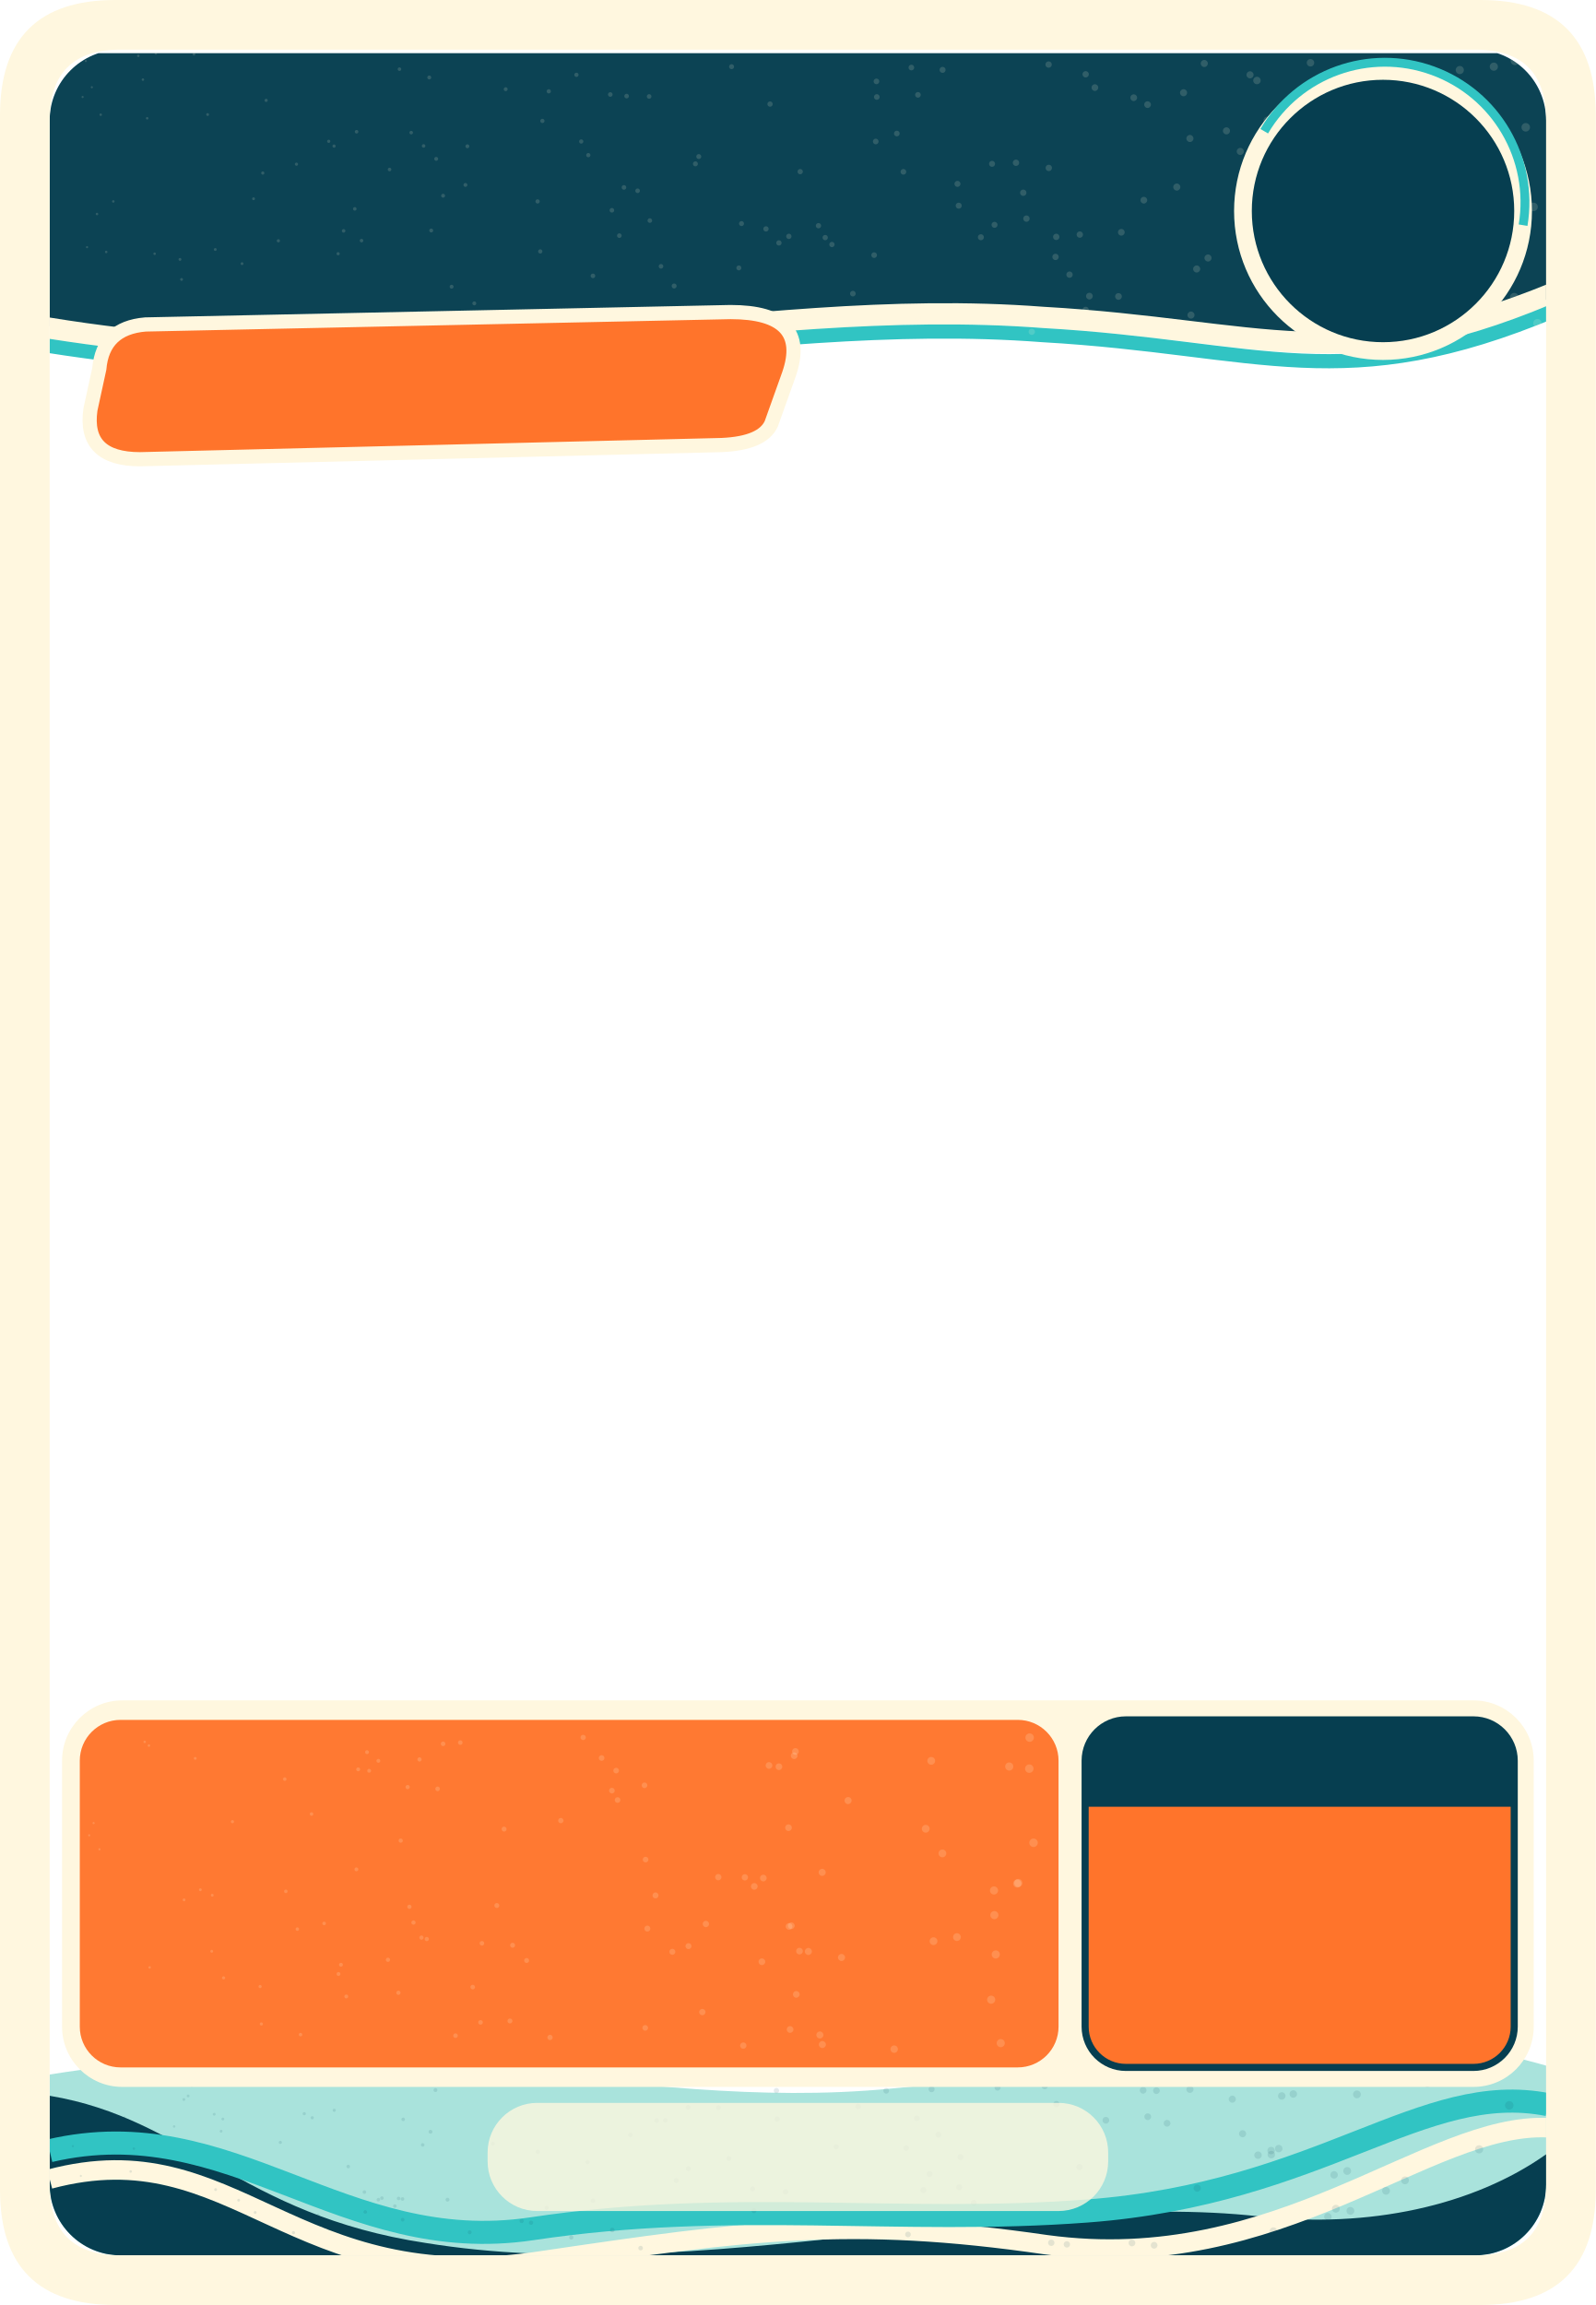
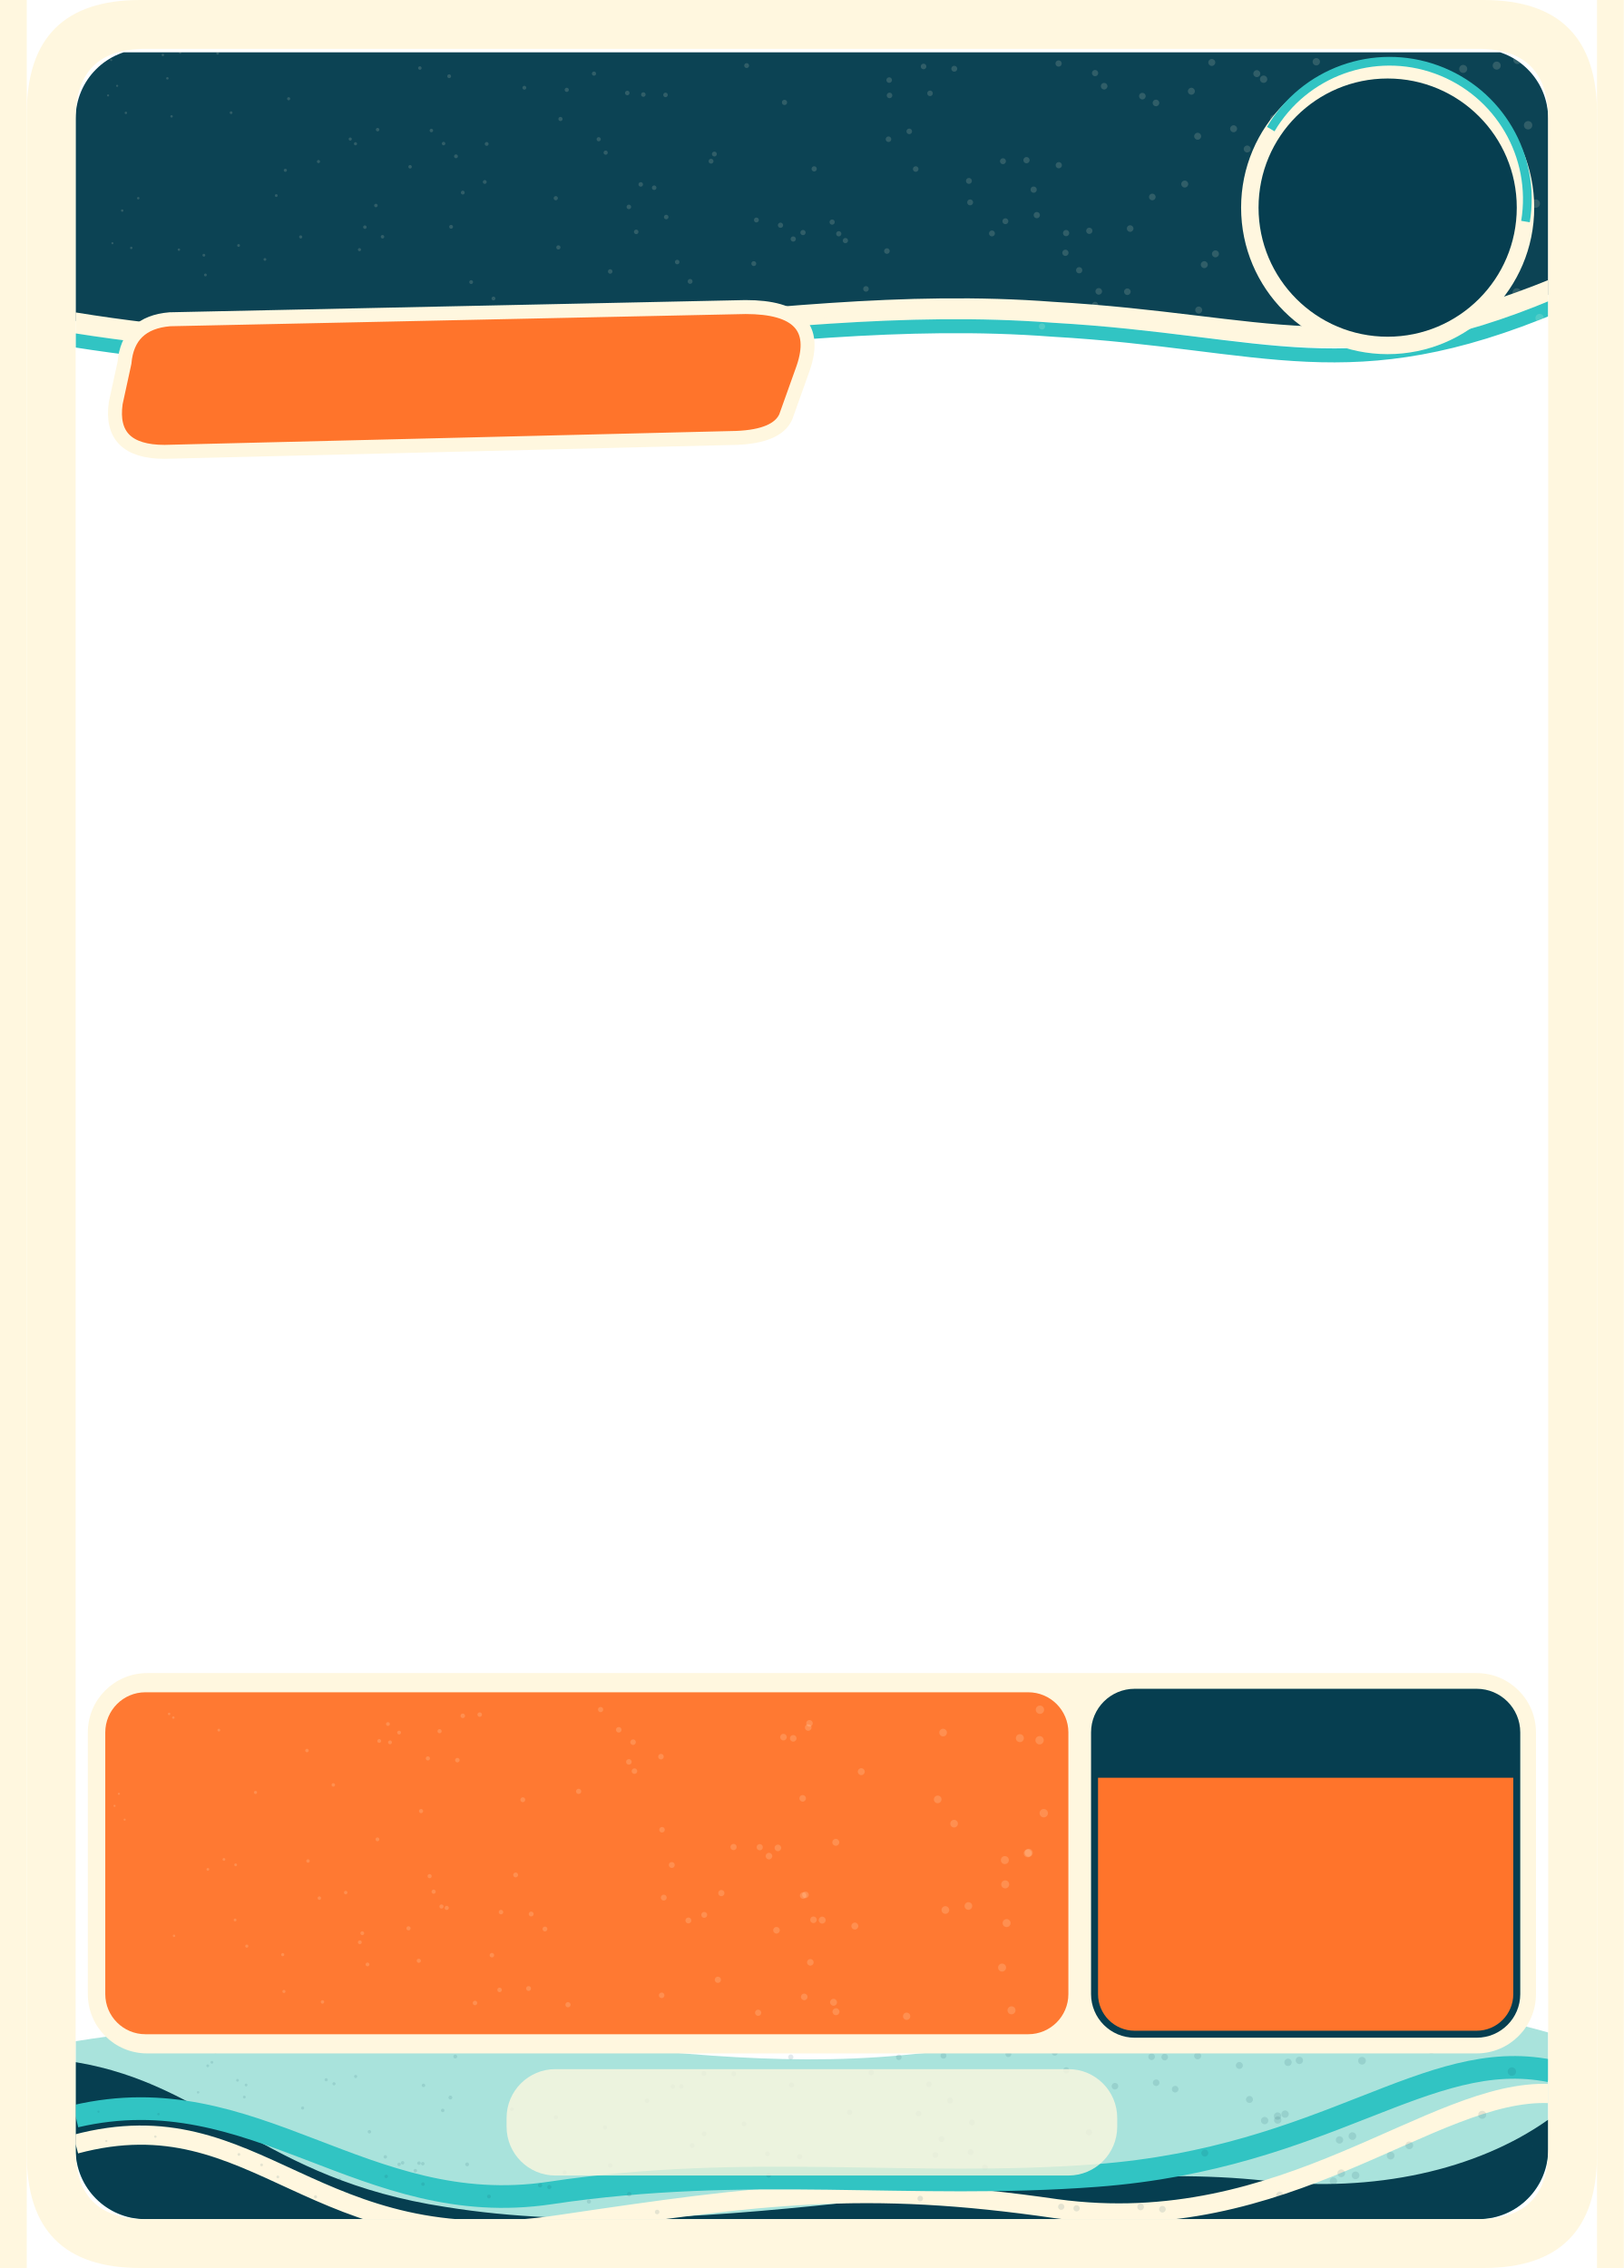
- <svg xmlns="http://www.w3.org/2000/svg" width="900" height="1300" viewBox="0 0 900 1300" role="img">
+ <svg xmlns="http://www.w3.org/2000/svg" width="1008" height="1408" viewBox="-15.341 0 930.682 1300" role="img">
  <defs>
    <clipPath id="inside">
      <rect x="28" y="28" width="844" height="1244" rx="40" />
    </clipPath>
    <clipPath id="score-cap">
      <rect x="612" y="970" width="242" height="196" rx="23" />
    </clipPath>
  </defs>
  <g clip-path="url(#inside)">
    <path d="M28 30H872V169C762 214 673 175 596 177C432 158 290 220 28 184Z" fill="#063e50" fill-opacity=".97" />
    <path d="M27 185C255 222 418 166 588 179C711 186 758 214 877 165" fill="none" stroke="#fff7df" stroke-width="12" />
    <path d="M27 195C255 231 418 176 588 189C711 196 758 225 877 175" fill="none" stroke="#31c4c3" stroke-width="8" />
    <circle cx="231.9" cy="74.8" r="1.0" fill="#fff7df" opacity="0.15" />
    <circle cx="325.1" cy="42.2" r="1.2" fill="#fff7df" opacity="0.15" />
    <circle cx="630.8" cy="167.2" r="1.9" fill="#fff7df" opacity="0.15" />
    <circle cx="101.5" cy="146.3" r="0.8" fill="#fff7df" opacity="0.15" />
    <circle cx="117.1" cy="64.6" r="0.8" fill="#fff7df" opacity="0.15" />
    <circle cx="691.7" cy="73.8" r="2.0" fill="#fff7df" opacity="0.15" />
    <circle cx="331.8" cy="87.5" r="1.2" fill="#fff7df" opacity="0.15" />
    <circle cx="465.4" cy="134.0" r="1.5" fill="#fff7df" opacity="0.15" />
    <circle cx="359.6" cy="107.6" r="1.3" fill="#fff7df" opacity="0.15" />
    <circle cx="591.5" cy="94.7" r="1.8" fill="#fff7df" opacity="0.15" />
    <circle cx="136.5" cy="148.7" r="0.8" fill="#fff7df" opacity="0.15" />
    <circle cx="679.2" cy="35.8" r="2.0" fill="#fff7df" opacity="0.15" />
    <circle cx="285.2" cy="50.3" r="1.1" fill="#fff7df" opacity="0.15" />
    <circle cx="514.0" cy="38.1" r="1.6" fill="#fff7df" opacity="0.15" />
    <circle cx="333.6" cy="179.7" r="1.3" fill="#fff7df" opacity="0.15" />
    <circle cx="707.7" cy="148.0" r="2.1" fill="#fff7df" opacity="0.15" />
    <circle cx="842.5" cy="37.6" r="2.3" fill="#fff7df" opacity="0.15" />
    <circle cx="334.4" cy="155.6" r="1.3" fill="#fff7df" opacity="0.15" />
    <circle cx="56.8" cy="64.7" r="0.7" fill="#fff7df" opacity="0.15" />
    <circle cx="752.0" cy="58.6" r="2.1" fill="#fff7df" opacity="0.15" />
    <circle cx="267.5" cy="171.1" r="1.1" fill="#fff7df" opacity="0.15" />
    <circle cx="660.7" cy="181.9" r="2.0" fill="#fff7df" opacity="0.15" />
    <circle cx="639.4" cy="55.1" r="1.9" fill="#fff7df" opacity="0.15" />
    <circle cx="418.2" cy="126.1" r="1.4" fill="#fff7df" opacity="0.15" />
    <circle cx="509.5" cy="96.9" r="1.6" fill="#fff7df" opacity="0.15" />
    <circle cx="243.2" cy="130.0" r="1.1" fill="#fff7df" opacity="0.15" />
    <circle cx="412.6" cy="37.6" r="1.4" fill="#fff7df" opacity="0.15" />
    <circle cx="667.5" cy="52.3" r="2.0" fill="#fff7df" opacity="0.15" />
    <circle cx="59.9" cy="142.1" r="0.7" fill="#fff7df" opacity="0.15" />
    <circle cx="366.5" cy="124.4" r="1.3" fill="#fff7df" opacity="0.15" />
    <circle cx="264.9" cy="191.2" r="1.1" fill="#fff7df" opacity="0.15" />
    <circle cx="150.1" cy="56.6" r="0.9" fill="#fff7df" opacity="0.15" />
    <circle cx="63.9" cy="113.6" r="0.7" fill="#fff7df" opacity="0.15" />
    <circle cx="263.6" cy="82.5" r="1.1" fill="#fff7df" opacity="0.15" />
    <circle cx="645.1" cy="112.9" r="1.9" fill="#fff7df" opacity="0.15" />
    <circle cx="200.1" cy="117.8" r="1.0" fill="#fff7df" opacity="0.15" />
    <circle cx="193.8" cy="130.2" r="1.0" fill="#fff7df" opacity="0.15" />
    <circle cx="353.4" cy="54.2" r="1.3" fill="#fff7df" opacity="0.15" />
    <circle cx="87.2" cy="143.1" r="0.7" fill="#fff7df" opacity="0.15" />
    <circle cx="854.4" cy="34.3" r="2.4" fill="#fff7df" opacity="0.15" />
    <circle cx="246.0" cy="89.6" r="1.1" fill="#fff7df" opacity="0.15" />
    <circle cx="699.5" cy="85.4" r="2.0" fill="#fff7df" opacity="0.15" />
    <circle cx="298.0" cy="188.0" r="1.2" fill="#fff7df" opacity="0.15" />
    <circle cx="493.0" cy="143.9" r="1.6" fill="#fff7df" opacity="0.15" />
    <circle cx="739.1" cy="35.4" r="2.1" fill="#fff7df" opacity="0.15" />
    <circle cx="573.0" cy="91.8" r="1.8" fill="#fff7df" opacity="0.15" />
    <circle cx="167.2" cy="92.6" r="0.9" fill="#fff7df" opacity="0.15" />
    <circle cx="782.5" cy="108.7" r="2.2" fill="#fff7df" opacity="0.15" />
    <circle cx="835.6" cy="129.6" r="2.3" fill="#fff7df" opacity="0.15" />
    <circle cx="796.0" cy="67.0" r="2.2" fill="#fff7df" opacity="0.15" />
    <circle cx="540.0" cy="103.7" r="1.7" fill="#fff7df" opacity="0.15" />
    <circle cx="121.4" cy="140.7" r="0.8" fill="#fff7df" opacity="0.15" />
    <circle cx="305.9" cy="68.2" r="1.2" fill="#fff7df" opacity="0.15" />
    <circle cx="469.2" cy="137.9" r="1.5" fill="#fff7df" opacity="0.15" />
    <circle cx="432.0" cy="129.1" r="1.5" fill="#fff7df" opacity="0.15" />
    <circle cx="788.6" cy="131.7" r="2.2" fill="#fff7df" opacity="0.15" />
    <circle cx="494.3" cy="45.9" r="1.6" fill="#fff7df" opacity="0.15" />
    <circle cx="681.3" cy="145.5" r="2.0" fill="#fff7df" opacity="0.15" />
    <circle cx="647.2" cy="59.0" r="1.9" fill="#fff7df" opacity="0.15" />
    <circle cx="394.1" cy="88.3" r="1.4" fill="#fff7df" opacity="0.15" />
    <circle cx="87.9" cy="30.1" r="0.7" fill="#fff7df" opacity="0.15" />
    <circle cx="80.6" cy="44.9" r="0.7" fill="#fff7df" opacity="0.15" />
    <circle cx="517.6" cy="179.0" r="1.6" fill="#fff7df" opacity="0.15" />
    <circle cx="392.2" cy="92.4" r="1.4" fill="#fff7df" opacity="0.15" />
    <circle cx="808.1" cy="97.7" r="2.3" fill="#fff7df" opacity="0.15" />
    <circle cx="790.0" cy="153.4" r="2.2" fill="#fff7df" opacity="0.15" />
    <circle cx="366.1" cy="54.4" r="1.3" fill="#fff7df" opacity="0.15" />
    <circle cx="577.1" cy="108.7" r="1.8" fill="#fff7df" opacity="0.15" />
    <circle cx="344.2" cy="53.3" r="1.3" fill="#fff7df" opacity="0.15" />
    <circle cx="303.2" cy="113.6" r="1.2" fill="#fff7df" opacity="0.15" />
    <circle cx="451.3" cy="96.8" r="1.5" fill="#fff7df" opacity="0.15" />
    <circle cx="560.9" cy="126.8" r="1.7" fill="#fff7df" opacity="0.15" />
    <circle cx="249.9" cy="110.4" r="1.1" fill="#fff7df" opacity="0.15" />
    <circle cx="444.9" cy="133.3" r="1.5" fill="#fff7df" opacity="0.15" />
    <circle cx="595.3" cy="144.9" r="1.8" fill="#fff7df" opacity="0.15" />
    <circle cx="674.9" cy="151.7" r="2.0" fill="#fff7df" opacity="0.15" />
    <circle cx="242.1" cy="43.7" r="1.1" fill="#fff7df" opacity="0.15" />
    <circle cx="632.4" cy="131.0" r="1.9" fill="#fff7df" opacity="0.15" />
    <circle cx="493.9" cy="79.8" r="1.6" fill="#fff7df" opacity="0.15" />
    <circle cx="612.3" cy="41.9" r="1.8" fill="#fff7df" opacity="0.15" />
    <circle cx="742.2" cy="52.5" r="2.1" fill="#fff7df" opacity="0.15" />
    <circle cx="639.9" cy="186.2" r="1.9" fill="#fff7df" opacity="0.15" />
    <circle cx="708.9" cy="45.4" r="2.1" fill="#fff7df" opacity="0.15" />
    <circle cx="854.0" cy="167.6" r="2.4" fill="#fff7df" opacity="0.15" />
    <circle cx="219.7" cy="95.6" r="1.0" fill="#fff7df" opacity="0.15" />
    <circle cx="266.0" cy="190.7" r="1.1" fill="#fff7df" opacity="0.15" />
    <circle cx="143.0" cy="112.1" r="0.8" fill="#fff7df" opacity="0.15" />
    <circle cx="157.0" cy="135.8" r="0.9" fill="#fff7df" opacity="0.15" />
    <circle cx="779.2" cy="126.8" r="2.2" fill="#fff7df" opacity="0.15" />
    <circle cx="102.4" cy="157.6" r="0.8" fill="#fff7df" opacity="0.15" />
    <circle cx="78.0" cy="31.5" r="0.7" fill="#fff7df" opacity="0.15" />
    <circle cx="864.9" cy="116.7" r="2.4" fill="#fff7df" opacity="0.15" />
    <circle cx="148.2" cy="97.6" r="0.9" fill="#fff7df" opacity="0.15" />
    <circle cx="46.6" cy="54.7" r="0.6" fill="#fff7df" opacity="0.15" />
    <circle cx="494.5" cy="54.7" r="1.6" fill="#fff7df" opacity="0.15" />
    <circle cx="201.1" cy="74.3" r="1.0" fill="#fff7df" opacity="0.15" />
    <circle cx="309.5" cy="51.5" r="1.2" fill="#fff7df" opacity="0.15" />
    <circle cx="595.7" cy="133.6" r="1.8" fill="#fff7df" opacity="0.15" />
    <circle cx="434.3" cy="58.7" r="1.5" fill="#fff7df" opacity="0.15" />
    <circle cx="304.7" cy="141.8" r="1.2" fill="#fff7df" opacity="0.15" />
    <circle cx="854.4" cy="146.9" r="2.4" fill="#fff7df" opacity="0.15" />
    <circle cx="203.9" cy="135.7" r="1.0" fill="#fff7df" opacity="0.15" />
    <circle cx="725.9" cy="61.3" r="2.1" fill="#fff7df" opacity="0.15" />
    <circle cx="48.4" cy="34.4" r="0.6" fill="#fff7df" opacity="0.15" />
    <circle cx="578.9" cy="123.3" r="1.8" fill="#fff7df" opacity="0.15" />
    <circle cx="461.6" cy="127.3" r="1.5" fill="#fff7df" opacity="0.15" />
    <circle cx="671.7" cy="177.7" r="2.0" fill="#fff7df" opacity="0.15" />
    <circle cx="559.5" cy="92.4" r="1.7" fill="#fff7df" opacity="0.15" />
    <circle cx="603.2" cy="154.9" r="1.8" fill="#fff7df" opacity="0.15" />
    <circle cx="617.5" cy="49.4" r="1.9" fill="#fff7df" opacity="0.15" />
    <circle cx="458.3" cy="183.4" r="1.5" fill="#fff7df" opacity="0.15" />
    <circle cx="83.0" cy="66.7" r="0.7" fill="#fff7df" opacity="0.15" />
    <circle cx="612.3" cy="174.8" r="1.8" fill="#fff7df" opacity="0.15" />
    <circle cx="762.9" cy="88.2" r="2.2" fill="#fff7df" opacity="0.15" />
    <circle cx="49.1" cy="139.4" r="0.6" fill="#fff7df" opacity="0.15" />
    <circle cx="867.1" cy="182.3" r="2.4" fill="#fff7df" opacity="0.15" />
    <circle cx="820.3" cy="100.5" r="2.3" fill="#fff7df" opacity="0.15" />
    <circle cx="238.9" cy="82.3" r="1.0" fill="#fff7df" opacity="0.15" />
    <circle cx="439.3" cy="137.0" r="1.5" fill="#fff7df" opacity="0.15" />
    <circle cx="351.9" cy="105.7" r="1.3" fill="#fff7df" opacity="0.15" />
    <circle cx="416.7" cy="151.1" r="1.4" fill="#fff7df" opacity="0.15" />
    <circle cx="505.8" cy="75.3" r="1.6" fill="#fff7df" opacity="0.15" />
    <circle cx="553.2" cy="133.8" r="1.7" fill="#fff7df" opacity="0.15" />
    <circle cx="259.5" cy="190.5" r="1.1" fill="#fff7df" opacity="0.15" />
    <circle cx="54.7" cy="120.7" r="0.7" fill="#fff7df" opacity="0.15" />
    <circle cx="714.7" cy="67.9" r="2.1" fill="#fff7df" opacity="0.15" />
    <circle cx="705.0" cy="42.2" r="2.0" fill="#fff7df" opacity="0.15" />
    <circle cx="827.6" cy="141.6" r="2.3" fill="#fff7df" opacity="0.15" />
    <circle cx="823.3" cy="39.5" r="2.3" fill="#fff7df" opacity="0.15" />
    <circle cx="262.5" cy="104.3" r="1.1" fill="#fff7df" opacity="0.15" />
    <circle cx="860.5" cy="71.8" r="2.4" fill="#fff7df" opacity="0.15" />
    <circle cx="345.1" cy="118.6" r="1.3" fill="#fff7df" opacity="0.15" />
    <circle cx="540.7" cy="116.0" r="1.7" fill="#fff7df" opacity="0.15" />
    <circle cx="768.5" cy="44.9" r="2.2" fill="#fff7df" opacity="0.15" />
    <circle cx="423.0" cy="190.1" r="1.4" fill="#fff7df" opacity="0.15" />
    <circle cx="830.3" cy="68.6" r="2.3" fill="#fff7df" opacity="0.15" />
    <circle cx="810.5" cy="122.1" r="2.3" fill="#fff7df" opacity="0.15" />
    <circle cx="753.8" cy="158.5" r="2.2" fill="#fff7df" opacity="0.15" />
    <circle cx="380.2" cy="161.3" r="1.4" fill="#fff7df" opacity="0.15" />
    <circle cx="531.6" cy="39.4" r="1.7" fill="#fff7df" opacity="0.15" />
    <circle cx="481.0" cy="165.6" r="1.6" fill="#fff7df" opacity="0.15" />
    <circle cx="663.7" cy="105.5" r="2.0" fill="#fff7df" opacity="0.15" />
    <circle cx="254.7" cy="161.7" r="1.1" fill="#fff7df" opacity="0.15" />
    <circle cx="130.6" cy="180.9" r="0.8" fill="#fff7df" opacity="0.15" />
    <circle cx="706.0" cy="95.4" r="2.0" fill="#fff7df" opacity="0.15" />
    <circle cx="591.4" cy="36.4" r="1.8" fill="#fff7df" opacity="0.15" />
    <circle cx="776.4" cy="189.5" r="2.2" fill="#fff7df" opacity="0.15" />
    <circle cx="808.0" cy="106.7" r="2.3" fill="#fff7df" opacity="0.15" />
    <circle cx="609.0" cy="132.3" r="1.8" fill="#fff7df" opacity="0.15" />
    <circle cx="785.8" cy="81.2" r="2.2" fill="#fff7df" opacity="0.15" />
    <circle cx="517.7" cy="53.5" r="1.6" fill="#fff7df" opacity="0.15" />
    <circle cx="51.8" cy="49.2" r="0.6" fill="#fff7df" opacity="0.15" />
    <circle cx="349.3" cy="132.9" r="1.3" fill="#fff7df" opacity="0.15" />
    <circle cx="740.4" cy="172.1" r="2.1" fill="#fff7df" opacity="0.15" />
    <circle cx="770.9" cy="99.1" r="2.2" fill="#fff7df" opacity="0.15" />
    <circle cx="327.8" cy="79.8" r="1.2" fill="#fff7df" opacity="0.15" />
    <circle cx="671.1" cy="78.1" r="2.0" fill="#fff7df" opacity="0.15" />
    <circle cx="225.3" cy="39.0" r="1.0" fill="#fff7df" opacity="0.15" />
    <circle cx="188.4" cy="82.4" r="0.9" fill="#fff7df" opacity="0.15" />
    <circle cx="372.8" cy="150.2" r="1.3" fill="#fff7df" opacity="0.15" />
    <circle cx="614.4" cy="167.0" r="1.9" fill="#fff7df" opacity="0.15" />
    <circle cx="581.9" cy="187.1" r="1.8" fill="#fff7df" opacity="0.15" />
    <circle cx="185.4" cy="79.7" r="0.9" fill="#fff7df" opacity="0.15" />
    <circle cx="190.7" cy="143.1" r="0.9" fill="#fff7df" opacity="0.15" />
    <circle cx="109.4" cy="30.5" r="0.8" fill="#fff7df" opacity="0.15" />
    <path d="M82 183L412 176Q457 176 445 211L435 239Q430 250 407 251L79 259Q47 259 51 231L56 208Q58 185 82 183Z" fill="#ff742b" stroke="#fff7df" stroke-width="8" />
    <circle cx="780" cy="119" r="79" fill="#063e50" stroke="#fff7df" stroke-width="10" />
    <path d="M713 74A79 79 0 0 1 859 127" fill="none" stroke="#31c4c3" stroke-width="5" />
    <path d="M28 1170C223 1139 354 1192 502 1178C652 1164 750 1130 872 1165V1273H28Z" fill="#a6e2da" fill-opacity=".96" />
    <path d="M28 1182C106 1195 135 1249 240 1265C394 1290 574 1235 710 1250C772 1257 831 1244 872 1215V1273H28Z" fill="#063e50" />
    <path d="M28 1229C133 1201 164 1297 306 1275C421 1258 480 1250 590 1266C722 1284 805 1197 873 1200" stroke="#fff7df" stroke-width="11" fill="none" />
    <path d="M28 1213C131 1189 193 1273 300 1257C413 1240 507 1255 613 1247C746 1237 802 1173 873 1187" stroke="#31c4c3" stroke-width="13" fill="none" />
    <circle cx="245.6" cy="1178.8" r="1.1" fill="#063e50" opacity="0.11" />
    <circle cx="121.6" cy="1234.9" r="0.8" fill="#063e50" opacity="0.11" />
    <circle cx="623.7" cy="1195.8" r="1.9" fill="#063e50" opacity="0.11" />
    <circle cx="188.5" cy="1190.2" r="0.9" fill="#063e50" opacity="0.11" />
    <circle cx="424.5" cy="1234.5" r="1.4" fill="#063e50" opacity="0.11" />
    <circle cx="739.1" cy="1173.4" r="2.1" fill="#063e50" opacity="0.11" />
    <circle cx="355.5" cy="1204.1" r="1.3" fill="#063e50" opacity="0.11" />
    <circle cx="120.8" cy="1192.4" r="0.8" fill="#063e50" opacity="0.11" />
    <circle cx="722.9" cy="1182.1" r="2.1" fill="#063e50" opacity="0.11" />
    <circle cx="205.5" cy="1236.3" r="1.0" fill="#063e50" opacity="0.11" />
    <circle cx="158.1" cy="1208.3" r="0.9" fill="#063e50" opacity="0.11" />
    <circle cx="805.0" cy="1174.9" r="2.3" fill="#063e50" opacity="0.11" />
    <circle cx="227.0" cy="1240.2" r="1.0" fill="#063e50" opacity="0.11" />
    <circle cx="658.2" cy="1197.5" r="1.9" fill="#063e50" opacity="0.11" />
    <circle cx="345.3" cy="1257.7" r="1.3" fill="#063e50" opacity="0.11" />
    <circle cx="438.3" cy="1195.1" r="1.5" fill="#063e50" opacity="0.11" />
    <circle cx="388.2" cy="1223.1" r="1.4" fill="#063e50" opacity="0.11" />
    <circle cx="73.7" cy="1224.7" r="0.7" fill="#063e50" opacity="0.11" />
    <circle cx="36.7" cy="1246.1" r="0.6" fill="#063e50" opacity="0.11" />
    <circle cx="529.2" cy="1204.0" r="1.7" fill="#063e50" opacity="0.11" />
    <circle cx="70.2" cy="1194.3" r="0.7" fill="#063e50" opacity="0.11" />
    <circle cx="242.8" cy="1202.3" r="1.1" fill="#063e50" opacity="0.11" />
    <circle cx="106.1" cy="1182.1" r="0.8" fill="#063e50" opacity="0.11" />
    <circle cx="143.9" cy="1247.8" r="0.8" fill="#063e50" opacity="0.11" />
    <circle cx="98.2" cy="1199.3" r="0.7" fill="#063e50" opacity="0.11" />
    <circle cx="308.3" cy="1245.2" r="1.2" fill="#063e50" opacity="0.11" />
    <circle cx="512.1" cy="1260.2" r="1.6" fill="#063e50" opacity="0.11" />
    <circle cx="75.5" cy="1211.8" r="0.7" fill="#063e50" opacity="0.11" />
    <circle cx="511.1" cy="1211.5" r="1.6" fill="#063e50" opacity="0.11" />
    <circle cx="224.8" cy="1239.9" r="1.0" fill="#063e50" opacity="0.11" />
    <circle cx="411.1" cy="1217.4" r="1.4" fill="#063e50" opacity="0.11" />
    <circle cx="134.6" cy="1240.9" r="0.8" fill="#063e50" opacity="0.11" />
    <circle cx="595.8" cy="1186.7" r="1.8" fill="#063e50" opacity="0.11" />
    <circle cx="701.5" cy="1268.4" r="2.0" fill="#063e50" opacity="0.11" />
    <circle cx="213.4" cy="1240.6" r="1.0" fill="#063e50" opacity="0.11" />
    <circle cx="484.0" cy="1188.0" r="1.6" fill="#063e50" opacity="0.11" />
    <circle cx="864.2" cy="1227.9" r="2.4" fill="#063e50" opacity="0.11" />
    <circle cx="467.3" cy="1265.3" r="1.5" fill="#063e50" opacity="0.11" />
    <circle cx="541.0" cy="1233.6" r="1.7" fill="#063e50" opacity="0.11" />
    <circle cx="294.2" cy="1252.6" r="1.2" fill="#063e50" opacity="0.11" />
    <circle cx="252.4" cy="1240.6" r="1.1" fill="#063e50" opacity="0.11" />
    <circle cx="98.1" cy="1248.1" r="0.7" fill="#063e50" opacity="0.11" />
    <circle cx="608.8" cy="1222.2" r="1.8" fill="#063e50" opacity="0.11" />
    <circle cx="443.0" cy="1236.2" r="1.5" fill="#063e50" opacity="0.11" />
    <circle cx="303.3" cy="1213.6" r="1.2" fill="#063e50" opacity="0.11" />
    <circle cx="647.3" cy="1193.8" r="1.9" fill="#063e50" opacity="0.11" />
    <circle cx="227.1" cy="1251.9" r="1.0" fill="#063e50" opacity="0.11" />
    <circle cx="176.1" cy="1194.4" r="0.9" fill="#063e50" opacity="0.11" />
    <circle cx="370.3" cy="1196.0" r="1.3" fill="#063e50" opacity="0.11" />
    <circle cx="437.9" cy="1179.1" r="1.5" fill="#063e50" opacity="0.11" />
    <circle cx="388.1" cy="1188.5" r="1.4" fill="#063e50" opacity="0.11" />
    <circle cx="331.4" cy="1219.4" r="1.2" fill="#063e50" opacity="0.11" />
    <circle cx="644.7" cy="1178.9" r="1.9" fill="#063e50" opacity="0.11" />
    <circle cx="98.0" cy="1268.9" r="0.7" fill="#063e50" opacity="0.11" />
    <circle cx="753.4" cy="1245.7" r="2.2" fill="#063e50" opacity="0.11" />
    <circle cx="525.4" cy="1178.3" r="1.7" fill="#063e50" opacity="0.11" />
    <circle cx="405.2" cy="1188.7" r="1.4" fill="#063e50" opacity="0.11" />
    <circle cx="718.2" cy="1258.3" r="2.1" fill="#063e50" opacity="0.11" />
    <circle cx="765.3" cy="1181.2" r="2.2" fill="#063e50" opacity="0.11" />
    <circle cx="381.4" cy="1229.8" r="1.4" fill="#063e50" opacity="0.11" />
    <circle cx="729.4" cy="1181.0" r="2.1" fill="#063e50" opacity="0.11" />
    <circle cx="171.6" cy="1192.1" r="0.9" fill="#063e50" opacity="0.11" />
    <circle cx="179.4" cy="1249.3" r="0.9" fill="#063e50" opacity="0.11" />
    <circle cx="601.7" cy="1265.8" r="1.8" fill="#063e50" opacity="0.11" />
    <circle cx="748.9" cy="1250.2" r="2.1" fill="#063e50" opacity="0.11" />
    <circle cx="196.4" cy="1221.9" r="1.0" fill="#063e50" opacity="0.11" />
    <circle cx="700.8" cy="1203.4" r="2.0" fill="#063e50" opacity="0.11" />
    <circle cx="520.8" cy="1235.2" r="1.7" fill="#063e50" opacity="0.11" />
    <circle cx="45.6" cy="1227.2" r="0.6" fill="#063e50" opacity="0.11" />
    <circle cx="721.2" cy="1211.8" r="2.1" fill="#063e50" opacity="0.11" />
    <circle cx="322.2" cy="1261.9" r="1.2" fill="#063e50" opacity="0.11" />
    <circle cx="541.7" cy="1216.6" r="1.7" fill="#063e50" opacity="0.11" />
    <circle cx="471.6" cy="1210.8" r="1.5" fill="#063e50" opacity="0.11" />
    <circle cx="752.4" cy="1226.6" r="2.1" fill="#063e50" opacity="0.11" />
    <circle cx="524.3" cy="1226.1" r="1.7" fill="#063e50" opacity="0.11" />
    <circle cx="215.4" cy="1239.7" r="1.0" fill="#063e50" opacity="0.11" />
    <circle cx="671.1" cy="1178.4" r="2.0" fill="#063e50" opacity="0.11" />
    <circle cx="784.2" cy="1253.4" r="2.2" fill="#063e50" opacity="0.11" />
    <circle cx="299.5" cy="1253.6" r="1.2" fill="#063e50" opacity="0.11" />
    <circle cx="361.3" cy="1267.9" r="1.3" fill="#063e50" opacity="0.11" />
    <circle cx="104.7" cy="1221.3" r="0.8" fill="#063e50" opacity="0.11" />
    <circle cx="851.2" cy="1187.4" r="2.4" fill="#063e50" opacity="0.11" />
    <circle cx="517.1" cy="1194.7" r="1.6" fill="#063e50" opacity="0.11" />
    <circle cx="831.9" cy="1238.7" r="2.3" fill="#063e50" opacity="0.11" />
    <circle cx="816.2" cy="1270.9" r="2.3" fill="#063e50" opacity="0.11" />
    <circle cx="103.7" cy="1184.1" r="0.8" fill="#063e50" opacity="0.11" />
    <circle cx="151.8" cy="1172.4" r="0.9" fill="#063e50" opacity="0.11" />
    <circle cx="638.4" cy="1265.0" r="1.9" fill="#063e50" opacity="0.11" />
    <circle cx="222.7" cy="1244.2" r="1.0" fill="#063e50" opacity="0.11" />
    <circle cx="425.2" cy="1246.8" r="1.4" fill="#063e50" opacity="0.11" />
    <circle cx="334.4" cy="1241.2" r="1.3" fill="#063e50" opacity="0.11" />
    <circle cx="440.0" cy="1173.5" r="1.5" fill="#063e50" opacity="0.11" />
    <circle cx="125.7" cy="1195.1" r="0.8" fill="#063e50" opacity="0.11" />
    <circle cx="652.2" cy="1179.1" r="1.9" fill="#063e50" opacity="0.11" />
    <circle cx="264.9" cy="1259.0" r="1.1" fill="#063e50" opacity="0.11" />
    <circle cx="675.2" cy="1234.1" r="2.0" fill="#063e50" opacity="0.11" />
    <circle cx="866.3" cy="1266.3" r="2.4" fill="#063e50" opacity="0.11" />
    <circle cx="717.0" cy="1215.2" r="2.1" fill="#063e50" opacity="0.11" />
    <circle cx="108.2" cy="1176.2" r="0.8" fill="#063e50" opacity="0.11" />
    <circle cx="375.2" cy="1195.9" r="1.3" fill="#063e50" opacity="0.11" />
    <circle cx="781.7" cy="1235.6" r="2.2" fill="#063e50" opacity="0.11" />
    <circle cx="592.9" cy="1264.9" r="1.8" fill="#063e50" opacity="0.11" />
    <circle cx="792.4" cy="1229.7" r="2.2" fill="#063e50" opacity="0.11" />
    <circle cx="860.9" cy="1235.1" r="2.4" fill="#063e50" opacity="0.11" />
    <circle cx="124.7" cy="1202.0" r="0.8" fill="#063e50" opacity="0.11" />
    <circle cx="761.6" cy="1246.9" r="2.2" fill="#063e50" opacity="0.11" />
    <circle cx="709.5" cy="1215.5" r="2.1" fill="#063e50" opacity="0.11" />
    <circle cx="41.1" cy="1210.4" r="0.6" fill="#063e50" opacity="0.11" />
    <circle cx="206.0" cy="1247.5" r="1.0" fill="#063e50" opacity="0.11" />
    <circle cx="843.3" cy="1171.2" r="2.3" fill="#063e50" opacity="0.11" />
    <circle cx="238.4" cy="1209.7" r="1.0" fill="#063e50" opacity="0.11" />
    <circle cx="834.2" cy="1212.2" r="2.3" fill="#063e50" opacity="0.11" />
    <circle cx="278.0" cy="1209.0" r="1.1" fill="#063e50" opacity="0.11" />
    <circle cx="589.2" cy="1176.5" r="1.8" fill="#063e50" opacity="0.11" />
    <circle cx="650.9" cy="1266.3" r="1.9" fill="#063e50" opacity="0.11" />
    <circle cx="111.9" cy="1241.9" r="0.8" fill="#063e50" opacity="0.11" />
    <circle cx="562.6" cy="1177.4" r="1.7" fill="#063e50" opacity="0.11" />
    <circle cx="716.9" cy="1212.9" r="2.1" fill="#063e50" opacity="0.11" />
    <circle cx="759.8" cy="1224.4" r="2.2" fill="#063e50" opacity="0.11" />
    <circle cx="165.5" cy="1259.2" r="0.9" fill="#063e50" opacity="0.11" />
    <circle cx="499.8" cy="1179.2" r="1.6" fill="#063e50" opacity="0.11" />
    <circle cx="227.4" cy="1195.3" r="1.0" fill="#063e50" opacity="0.11" />
    <circle cx="549.2" cy="1242.4" r="1.7" fill="#063e50" opacity="0.11" />
    <circle cx="695.0" cy="1183.9" r="2.0" fill="#063e50" opacity="0.11" />
    <circle cx="620.4" cy="1173.4" r="1.9" fill="#063e50" opacity="0.11" />
    <rect x="35" y="959" width="830" height="218" rx="34" fill="#fff7df" />
    <rect x="45" y="970" width="552" height="196" rx="23" fill="#ff742b" fill-opacity=".96" />
    <circle cx="192.3" cy="1108.1" r="1.1" fill="#fff7df" opacity="0.17" />
    <circle cx="284.3" cy="1031.6" r="1.4" fill="#fff7df" opacity="0.17" />
    <circle cx="429.7" cy="1106.4" r="1.9" fill="#fff7df" opacity="0.17" />
    <circle cx="561.6" cy="1102.3" r="2.3" fill="#fff7df" opacity="0.17" />
    <circle cx="388.3" cy="1097.6" r="1.7" fill="#fff7df" opacity="0.17" />
    <circle cx="56.1" cy="1043.0" r="0.6" fill="#fff7df" opacity="0.17" />
    <circle cx="574.3" cy="1062.0" r="2.3" fill="#fff7df" opacity="0.17" />
    <circle cx="167.7" cy="1088.0" r="1.0" fill="#fff7df" opacity="0.17" />
    <circle cx="364.1" cy="1048.8" r="1.6" fill="#fff7df" opacity="0.17" />
    <circle cx="365.1" cy="1087.7" r="1.7" fill="#fff7df" opacity="0.17" />
    <circle cx="369.7" cy="1069.0" r="1.7" fill="#fff7df" opacity="0.17" />
    <circle cx="582.9" cy="1039.3" r="2.4" fill="#fff7df" opacity="0.17" />
    <circle cx="237.7" cy="1092.8" r="1.2" fill="#fff7df" opacity="0.17" />
    <circle cx="339.3" cy="991.5" r="1.6" fill="#fff7df" opacity="0.17" />
    <circle cx="564.4" cy="1152.3" r="2.3" fill="#fff7df" opacity="0.17" />
    <circle cx="84.0" cy="984.5" r="0.7" fill="#fff7df" opacity="0.17" />
    <circle cx="463.7" cy="1056.0" r="2.0" fill="#fff7df" opacity="0.17" />
    <circle cx="160.6" cy="1003.4" r="1.0" fill="#fff7df" opacity="0.17" />
    <circle cx="280.2" cy="1074.7" r="1.4" fill="#fff7df" opacity="0.17" />
    <circle cx="463.8" cy="1153.1" r="2.0" fill="#fff7df" opacity="0.17" />
    <circle cx="175.7" cy="1023.1" r="1.0" fill="#fff7df" opacity="0.17" />
    <circle cx="226.0" cy="1038.1" r="1.2" fill="#fff7df" opacity="0.17" />
    <circle cx="569.2" cy="996.3" r="2.3" fill="#fff7df" opacity="0.17" />
    <circle cx="202.0" cy="997.9" r="1.1" fill="#fff7df" opacity="0.17" />
    <circle cx="289.1" cy="1097.1" r="1.4" fill="#fff7df" opacity="0.17" />
    <circle cx="478.3" cy="1015.5" r="2.0" fill="#fff7df" opacity="0.17" />
    <circle cx="310.2" cy="1149.1" r="1.5" fill="#fff7df" opacity="0.17" />
    <circle cx="224.7" cy="1123.9" r="1.2" fill="#fff7df" opacity="0.17" />
    <circle cx="560.8" cy="1080.1" r="2.3" fill="#fff7df" opacity="0.17" />
    <circle cx="444.7" cy="1030.8" r="1.9" fill="#fff7df" opacity="0.17" />
    <circle cx="103.8" cy="1071.5" r="0.8" fill="#fff7df" opacity="0.17" />
    <circle cx="113.0" cy="1065.8" r="0.8" fill="#fff7df" opacity="0.17" />
    <circle cx="328.9" cy="979.9" r="1.5" fill="#fff7df" opacity="0.17" />
    <circle cx="525.2" cy="993.1" r="2.2" fill="#fff7df" opacity="0.17" />
    <circle cx="126.1" cy="1115.5" r="0.9" fill="#fff7df" opacity="0.17" />
    <circle cx="420.1" cy="1058.8" r="1.8" fill="#fff7df" opacity="0.17" />
    <circle cx="230.9" cy="1075.4" r="1.2" fill="#fff7df" opacity="0.17" />
    <circle cx="208.2" cy="998.7" r="1.1" fill="#fff7df" opacity="0.17" />
    <circle cx="580.7" cy="980.0" r="2.4" fill="#fff7df" opacity="0.17" />
    <circle cx="297.0" cy="1105.7" r="1.4" fill="#fff7df" opacity="0.17" />
    <circle cx="580.5" cy="997.5" r="2.4" fill="#fff7df" opacity="0.17" />
    <circle cx="236.6" cy="992.3" r="1.2" fill="#fff7df" opacity="0.17" />
    <circle cx="430.5" cy="1059.2" r="1.9" fill="#fff7df" opacity="0.17" />
    <circle cx="147.4" cy="1141.5" r="0.9" fill="#fff7df" opacity="0.17" />
    <circle cx="182.8" cy="1084.8" r="1.0" fill="#fff7df" opacity="0.17" />
    <circle cx="81.6" cy="982.4" r="0.7" fill="#fff7df" opacity="0.17" />
    <circle cx="347.5" cy="998.6" r="1.6" fill="#fff7df" opacity="0.17" />
    <circle cx="131.1" cy="1027.4" r="0.9" fill="#fff7df" opacity="0.17" />
    <circle cx="449.1" cy="1124.8" r="1.9" fill="#fff7df" opacity="0.17" />
    <circle cx="445.0" cy="1086.5" r="1.9" fill="#fff7df" opacity="0.17" />
    <circle cx="161.2" cy="1066.7" r="1.0" fill="#fff7df" opacity="0.17" />
    <circle cx="455.9" cy="1100.6" r="2.0" fill="#fff7df" opacity="0.17" />
    <circle cx="229.9" cy="1007.9" r="1.2" fill="#fff7df" opacity="0.17" />
    <circle cx="531.5" cy="1045.3" r="2.2" fill="#fff7df" opacity="0.17" />
    <circle cx="526.5" cy="1094.8" r="2.2" fill="#fff7df" opacity="0.17" />
    <circle cx="218.8" cy="1105.3" r="1.2" fill="#fff7df" opacity="0.17" />
    <circle cx="266.6" cy="1120.7" r="1.3" fill="#fff7df" opacity="0.17" />
    <circle cx="348.3" cy="1015.2" r="1.6" fill="#fff7df" opacity="0.17" />
    <circle cx="169.5" cy="1147.5" r="1.0" fill="#fff7df" opacity="0.17" />
    <circle cx="195.3" cy="1126.0" r="1.1" fill="#fff7df" opacity="0.17" />
    <circle cx="522.1" cy="1031.4" r="2.2" fill="#fff7df" opacity="0.17" />
    <circle cx="474.6" cy="1104.0" r="2.0" fill="#fff7df" opacity="0.17" />
    <circle cx="52.8" cy="1028.2" r="0.6" fill="#fff7df" opacity="0.17" />
    <circle cx="398.1" cy="1085.1" r="1.8" fill="#fff7df" opacity="0.17" />
    <circle cx="110.1" cy="991.7" r="0.8" fill="#fff7df" opacity="0.17" />
    <circle cx="379.2" cy="1100.8" r="1.7" fill="#fff7df" opacity="0.17" />
    <circle cx="419.2" cy="1153.7" r="1.8" fill="#fff7df" opacity="0.17" />
    <circle cx="504.3" cy="1155.7" r="2.1" fill="#fff7df" opacity="0.17" />
    <circle cx="363.5" cy="1006.9" r="1.6" fill="#fff7df" opacity="0.17" />
    <circle cx="146.7" cy="1120.4" r="0.9" fill="#fff7df" opacity="0.17" />
    <circle cx="433.7" cy="995.7" r="1.9" fill="#fff7df" opacity="0.17" />
    <circle cx="450.9" cy="1100.4" r="1.9" fill="#fff7df" opacity="0.17" />
    <circle cx="240.7" cy="1093.6" r="1.2" fill="#fff7df" opacity="0.17" />
    <circle cx="213.4" cy="993.1" r="1.1" fill="#fff7df" opacity="0.17" />
    <circle cx="425.4" cy="1063.9" r="1.9" fill="#fff7df" opacity="0.17" />
    <circle cx="119.7" cy="1068.9" r="0.8" fill="#fff7df" opacity="0.17" />
    <circle cx="271.8" cy="1096.0" r="1.3" fill="#fff7df" opacity="0.17" />
    <circle cx="190.9" cy="1113.3" r="1.1" fill="#fff7df" opacity="0.17" />
    <circle cx="246.8" cy="1008.9" r="1.3" fill="#fff7df" opacity="0.17" />
    <circle cx="271.0" cy="1140.6" r="1.3" fill="#fff7df" opacity="0.17" />
    <circle cx="462.4" cy="1147.7" r="2.0" fill="#fff7df" opacity="0.17" />
    <circle cx="559.0" cy="1127.8" r="2.3" fill="#fff7df" opacity="0.17" />
    <circle cx="233.2" cy="1084.3" r="1.2" fill="#fff7df" opacity="0.17" />
    <circle cx="405.1" cy="1058.7" r="1.8" fill="#fff7df" opacity="0.17" />
    <circle cx="256.9" cy="1148.1" r="1.3" fill="#fff7df" opacity="0.17" />
    <circle cx="207.0" cy="988.2" r="1.1" fill="#fff7df" opacity="0.17" />
    <circle cx="439.3" cy="996.4" r="1.9" fill="#fff7df" opacity="0.17" />
    <circle cx="573.7" cy="1062.3" r="2.3" fill="#fff7df" opacity="0.17" />
    <circle cx="560.6" cy="1066.2" r="2.3" fill="#fff7df" opacity="0.17" />
    <circle cx="84.4" cy="1109.6" r="0.7" fill="#fff7df" opacity="0.17" />
    <circle cx="316.3" cy="1026.8" r="1.5" fill="#fff7df" opacity="0.17" />
    <circle cx="119.4" cy="1100.5" r="0.8" fill="#fff7df" opacity="0.17" />
    <circle cx="259.6" cy="982.8" r="1.3" fill="#fff7df" opacity="0.17" />
    <circle cx="539.7" cy="1092.5" r="2.2" fill="#fff7df" opacity="0.17" />
    <circle cx="446.3" cy="1086.1" r="1.9" fill="#fff7df" opacity="0.17" />
    <circle cx="363.9" cy="1143.7" r="1.6" fill="#fff7df" opacity="0.17" />
    <circle cx="201.0" cy="1054.3" r="1.1" fill="#fff7df" opacity="0.17" />
    <circle cx="447.9" cy="990.2" r="1.9" fill="#fff7df" opacity="0.17" />
    <circle cx="396.1" cy="1134.8" r="1.8" fill="#fff7df" opacity="0.17" />
    <circle cx="445.6" cy="1144.6" r="1.9" fill="#fff7df" opacity="0.17" />
    <circle cx="50.3" cy="1035.1" r="0.6" fill="#fff7df" opacity="0.17" />
    <circle cx="287.6" cy="1139.8" r="1.4" fill="#fff7df" opacity="0.17" />
    <circle cx="249.9" cy="983.5" r="1.3" fill="#fff7df" opacity="0.17" />
    <circle cx="345.1" cy="1009.9" r="1.6" fill="#fff7df" opacity="0.17" />
    <circle cx="448.6" cy="987.8" r="1.9" fill="#fff7df" opacity="0.17" />
    <g id="module-podium">
      <g clip-path="url(#score-cap)">
        <rect x="612" y="970" width="242" height="196" fill="#ff742b" />
        <rect x="612" y="970" width="242" height="49" fill="#063e50" />
      </g>
      <rect x="612" y="970" width="242" height="196" rx="23" fill="none" stroke="#063e50" stroke-width="4" />
    </g>
    <rect x="275" y="1186" width="350" height="61" rx="28" fill="#fff7df" fill-opacity=".78" />
  </g>
  <path d="M65 0H835Q900 0 900 65V1235Q900 1300 835 1300H65Q0 1300 0 1235V65Q0 0 65 0Z M68 28H832Q872 28 872 68V1232Q872 1272 832 1272H68Q28 1272 28 1232V68Q28 28 68 28Z" fill="#fff7df" fill-rule="evenodd" />
+   <rect x="-15.341" y="0" width="15.341" height="1300" fill="#fff7df" />
+   <rect x="900" y="0" width="15.341" height="1300" fill="#fff7df" />
</svg>
